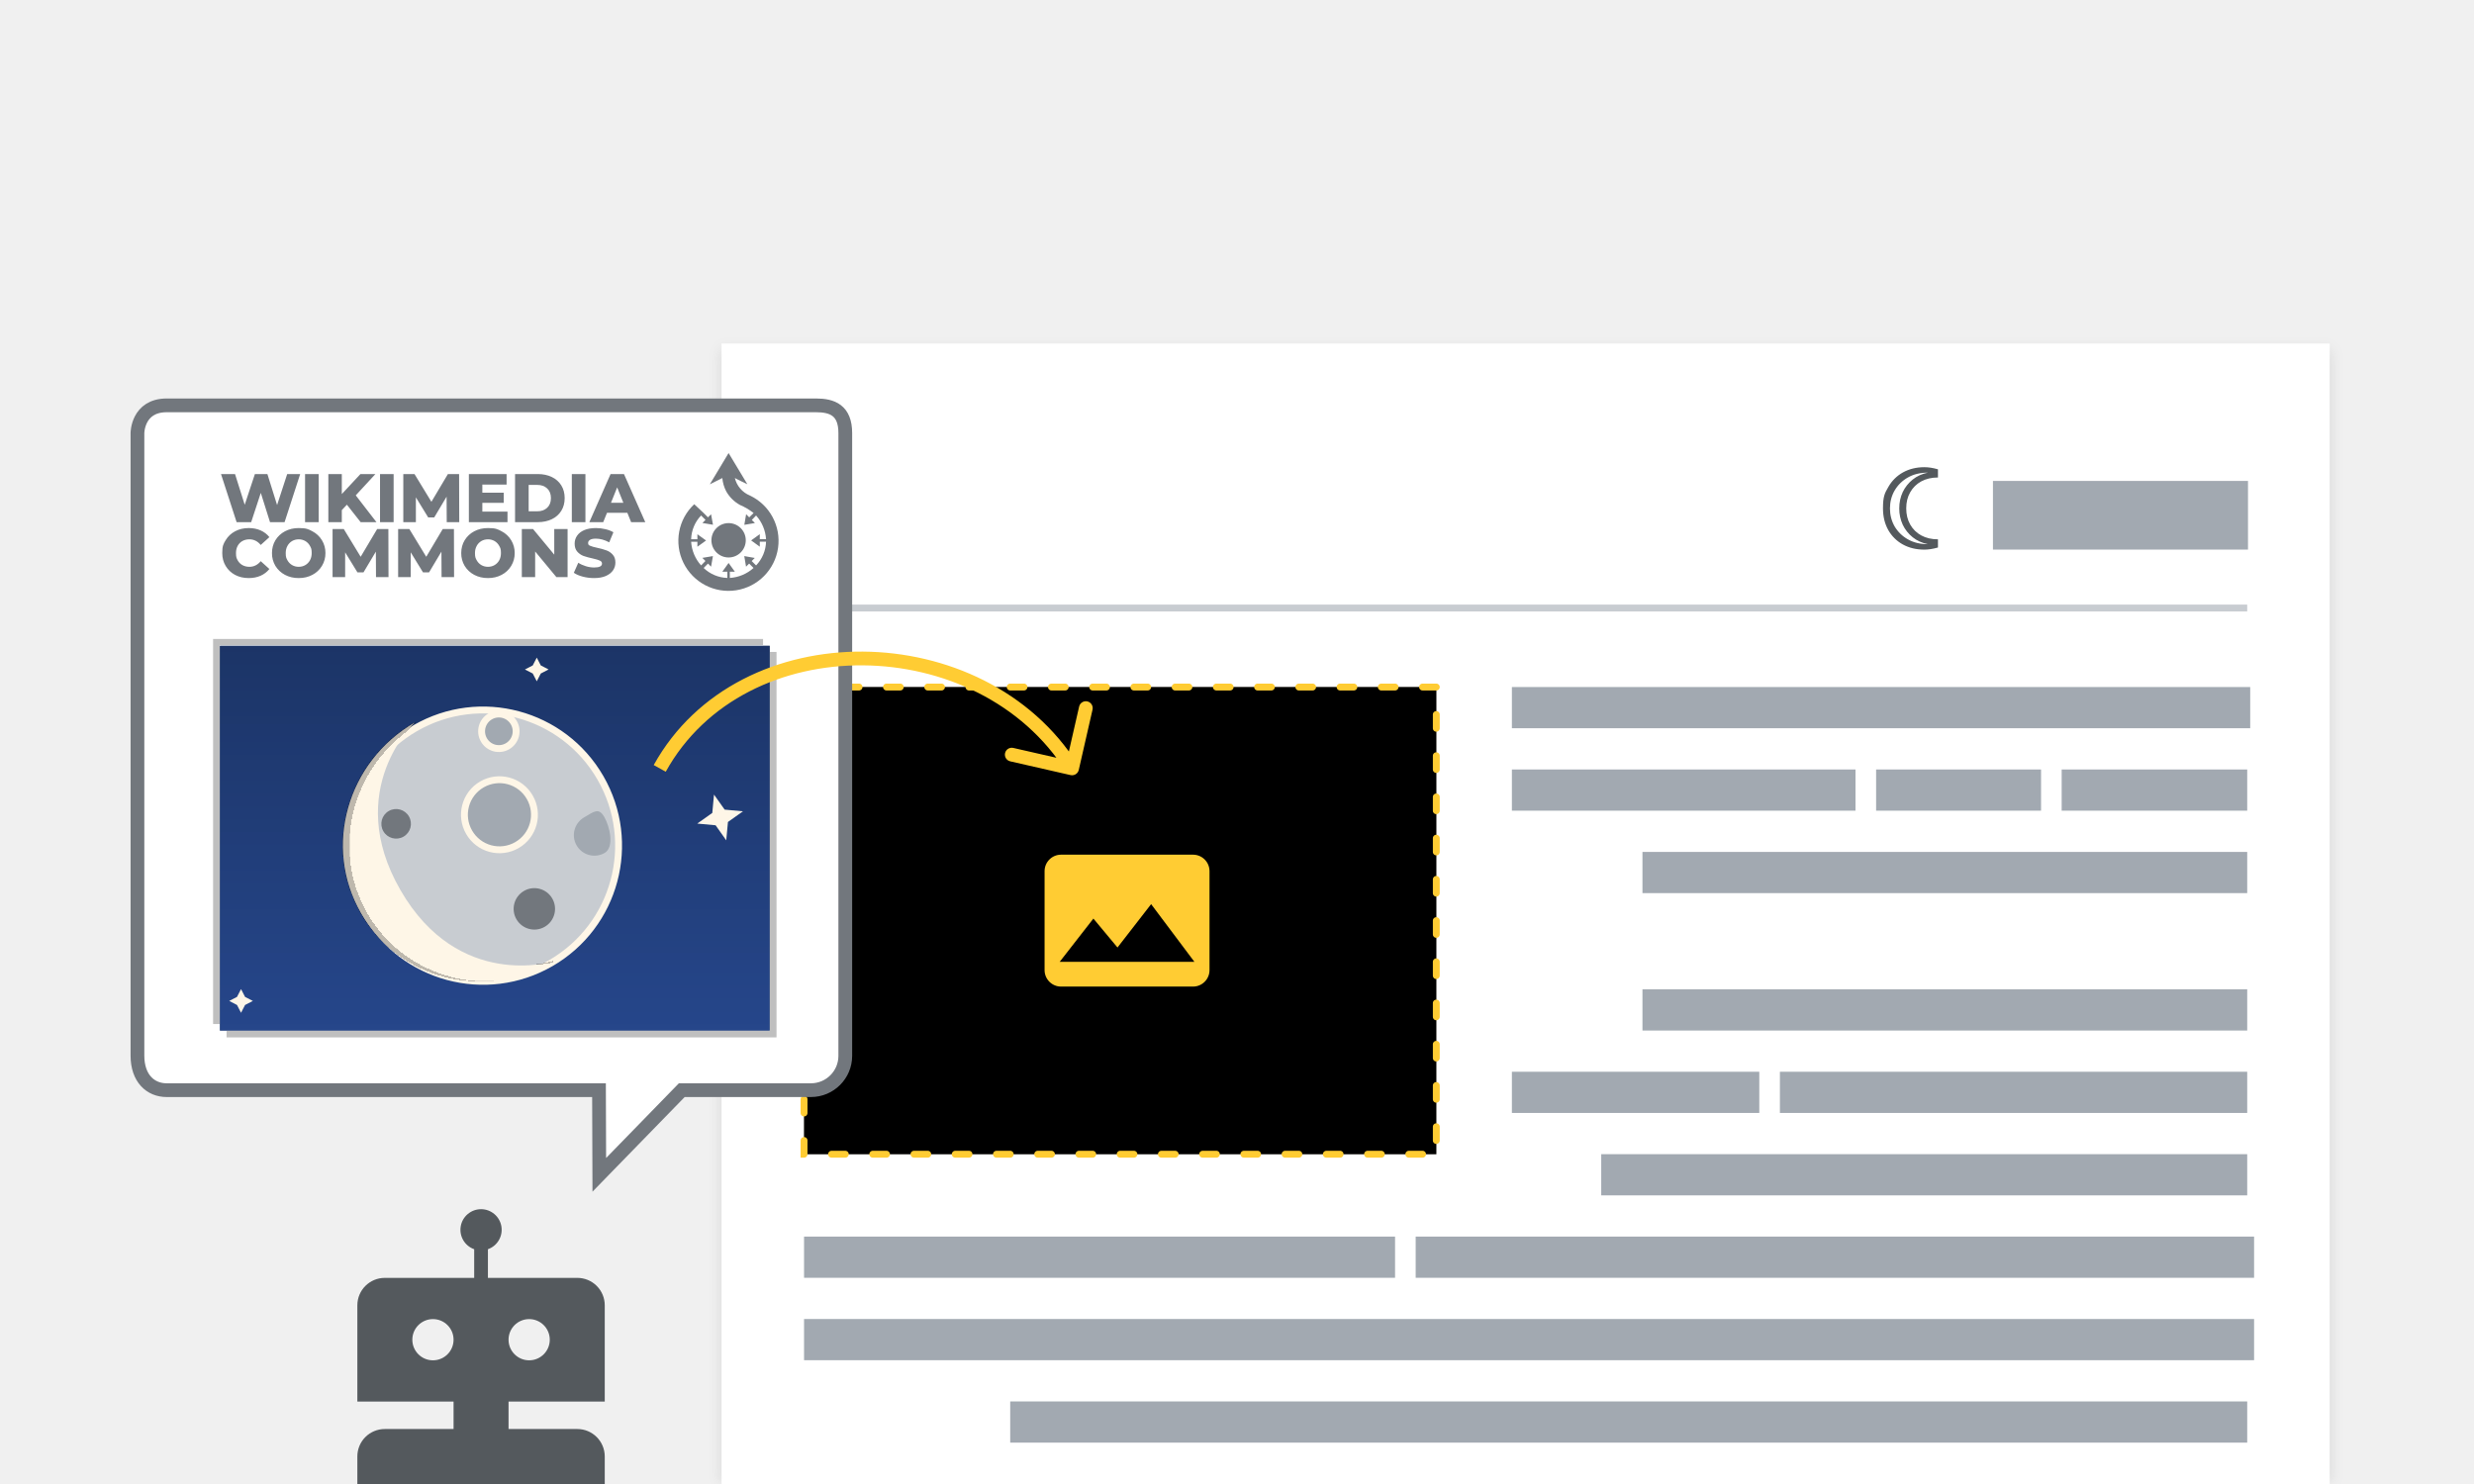
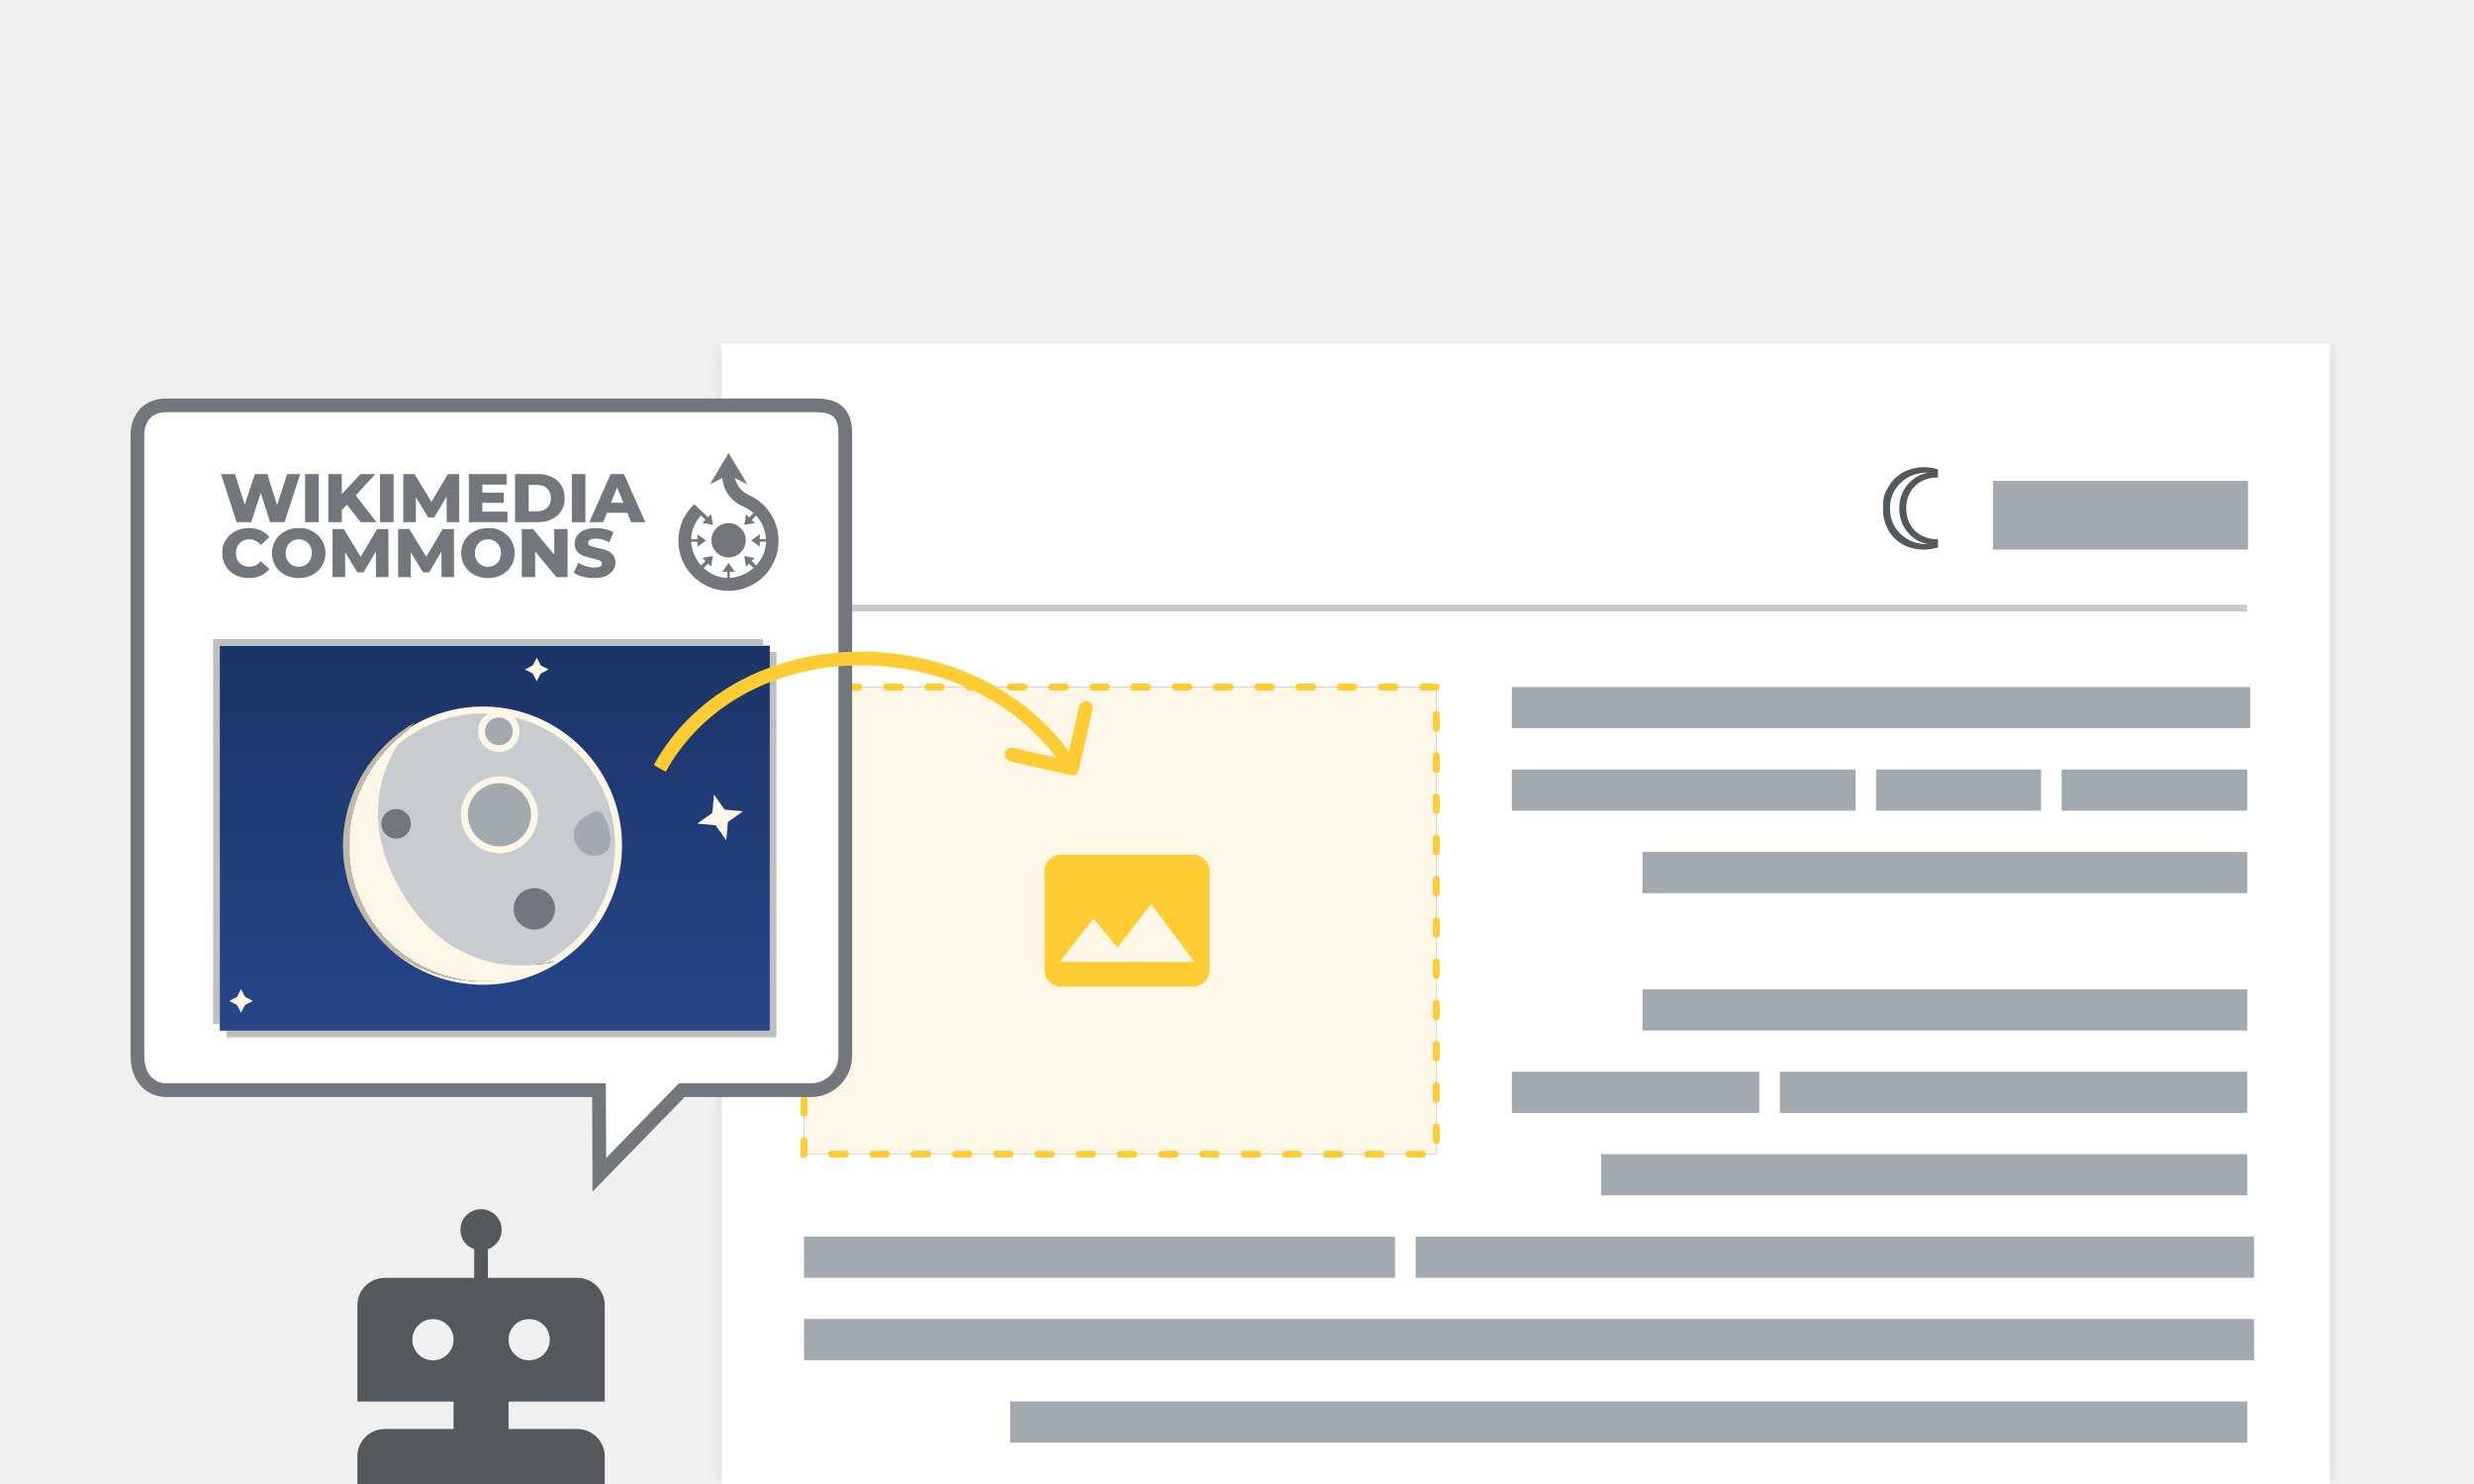
- <svg xmlns="http://www.w3.org/2000/svg" width="360" height="216" viewBox="0 0 360 216">
+ <svg xmlns="http://www.w3.org/2000/svg" width="360" height="216" fill="none" viewBox="0 0 360 216">
  <g clip-path="url(#clip0_4167_71057)">
    <g filter="url(#filter0_d_4167_71057)">
      <path fill="#fff" d="M105 50h234v168H105z" />
    </g>
    <path fill="#a2a9b1" d="M233 167.993h94v5.996h-94zm-116 11.996h86v5.996h-86zm0 11.996h211v5.996H117zm30 11.997h180v5.996H147zm59-23.993h122v5.996H206zm53-23.993h68v5.996h-68zm-39 0h36v5.996h-36zM239 144h88v5.996h-88zm0-20h88v5.996h-88zm61-12h27v5.996h-27zm-27 0h24v5.996h-24zm-53 0h50v5.996h-50zm0-12h107.437v5.996H220z" />
    <path fill="#c8ccd1" d="M117 88h210v1H117z" />
    <path fill="#54595d" d="M280.021 80q-1.776 0-3.146-.759a5.44 5.44 0 0 1-2.114-2.103q-.76-1.362-.761-3.138c-.001-1.776.259-2.224.778-3.12a5.53 5.53 0 0 1 2.131-2.121q1.37-.759 3.112-.759.914 0 1.979.31v1.19q-1.387 0-2.436.569a4.06 4.06 0 0 0-1.606 1.586q-.576 1-.575 2.345 0 1.328.575 2.345a4.06 4.06 0 0 0 1.606 1.586q1.05.57 2.436.569v1.19q-1.082.31-1.979.31m.508-.793q-1.269-.258-2.199-1a5.2 5.2 0 0 1-1.455-1.828 5.6 5.6 0 0 1-.507-2.379q0-1.293.507-2.38a5.2 5.2 0 0 1 1.455-1.827q.93-.742 2.199-1-1.675 0-2.91.707a5.15 5.15 0 0 0-1.928 1.897q-.676 1.172-.676 2.603t.676 2.62a5.2 5.2 0 0 0 1.928 1.88q1.235.707 2.91.707" />
    <path fill="#a2a9b1" d="M290 70h37.114v9.994H290z" />
    <path fill="url(#paint0_linear_4167_71057)" d="M117 100h92v68h-92z" />
    <path fill="#fef6e7" d="M117 100h92v68h-92z" />
    <path stroke="#fc3" stroke-dasharray="2 4" stroke-linecap="round" d="M117 100h92v68h-92z" />
    <path fill="#fc3" fill-rule="evenodd" d="M173.6 124.4h-19.2a2.4 2.4 0 0 0-2.4 2.4v14.4a2.4 2.4 0 0 0 2.4 2.4h19.2a2.4 2.4 0 0 0 2.4-2.4v-14.4a2.4 2.4 0 0 0-2.4-2.4M154.196 140l4.908-6.3 3.504 4.212 4.896-6.312 6.3 8.4z" clip-rule="evenodd" />
    <path fill="#fff" stroke="#72777d" stroke-width="2" d="M20 153.638v-90.6S20 59 24.261 59h94.478c2.353 0 4.261.703 4.261 4.038v90.639a5 5 0 0 1-5 5H99.206l-12 12.323-.043-12.323H24.261c-2.353 0-4.261-1.704-4.261-5.039z" />
    <path fill="#54595d" fill-rule="evenodd" d="M69 185.998H55.99a3.994 3.994 0 0 0-3.99 3.994v14.006h14v4H55.99a3.985 3.985 0 0 0-3.99 4v4h36v-4c0-2.21-1.786-4-3.99-4H74v-4h14v-14.006a3.99 3.99 0 0 0-3.99-3.994H71v-4.17a3 3 0 1 0-2 0zm8 12a3 3 0 1 1 0-6 3 3 0 0 1 0 6m-14 0a3 3 0 1 1 0-6 3 3 0 0 1 0 6" clip-rule="evenodd" />
    <g filter="url(#filter1_dd_4167_71057)">
      <path fill="url(#paint1_linear_4167_71057)" d="M32 94h80v56H32z" />
      <path fill="#2a4b8d" d="M32 94h80v56H32z" style="mix-blend-mode:overlay" />
      <path fill="#fef6e7" d="m108.113 118.09-2.187 1.55-.248 2.67-1.548-2.188-2.668-.248 2.187-1.551.247-2.67 1.549 2.189zM78.107 95.72l.587 1.135 1.134.588-1.134.587-.587 1.136-.587-1.136-1.134-.587 1.134-.588zm-43.033 48.246.587 1.136 1.134.587-1.135.587-.586 1.136-.587-1.136-1.135-.587 1.135-.587z" />
      <path fill="#c8ccd1" stroke="#fef6e7" d="M87.368 113.215c5.448 9.445 2.215 21.521-7.22 26.974s-21.498 2.217-26.945-7.228-2.215-21.521 7.22-26.973c9.434-5.453 21.498-2.217 26.945 7.227z" />
      <g filter="url(#filter2_i_4167_71057)">
        <path fill="#fef6e7" d="M58.274 129.563c8.451 14.654 22.165 10.391 22.165 10.391-9.875 5.707-22.373 2.543-27.916-7.067s-2.03-22.027 7.844-27.734c0 0-10.544 9.757-2.093 24.41" />
      </g>
      <ellipse fill="#72777d" rx="3.013" ry="3.015" transform="rotate(-30.025 285.514 -78.822)skewX(-.051)" />
      <path fill="#a2a9b1" d="M87.933 118.914c.824 1.43 1.482 4.407.053 5.232a2.984 2.984 0 0 1-4.08-1.094A2.99 2.99 0 0 1 85 118.968c1.428-.825 2.108-1.484 2.933-.054" />
      <ellipse fill="#72777d" rx="2.152" ry="2.153" transform="rotate(-30.025 252.383 -47.516)skewX(-.051)" />
      <path fill="#a2a9b1" stroke="#fef6e7" d="M77.088 116.039a5.1 5.1 0 0 1-1.865 6.966 5.09 5.09 0 0 1-6.959-1.867 5.1 5.1 0 0 1 1.865-6.966 5.09 5.09 0 0 1 6.959 1.867zm-2.321-10.853a2.516 2.516 0 0 1-.92 3.435 2.51 2.51 0 0 1-3.431-.92 2.516 2.516 0 0 1 .92-3.436 2.51 2.51 0 0 1 3.431.921z" />
    </g>
    <path fill="#fc3" d="M155.777 112.816a1 1 0 0 0 1.198-.753l2.003-8.774a1 1 0 0 0-1.95-.445l-1.78 7.799-7.8-1.78a1 1 0 0 0-.445 1.95zm-58.902-.49c5.784-10.439 17.098-15.563 28.668-15.484 11.574.079 23.224 5.366 29.61 15.531l1.694-1.064c-6.814-10.845-19.164-16.385-31.29-16.467-12.13-.083-24.216 5.297-30.432 16.514z" />
    <path fill="#72777d" d="m43.68 69-2.27 7h-2.12l-1.34-4.26-1.4 4.26h-2.12l-2.27-7h2.04l1.41 4.47L37.09 69h1.82l1.41 4.51L41.79 69zm.71 0h1.98v7h-1.98zm6.088 4.46-.74.79V76h-1.96v-7h1.96v2.91l2.71-2.91h2.18l-2.86 3.1 3.01 3.9h-2.3zm4.82-4.46h1.98v7h-1.98zm9.708 7-.02-3.71-1.8 3.02h-.88l-1.79-2.92V76h-1.83v-7h1.63l2.46 4.04 2.4-4.04h1.63l.02 7zm8.841-1.53V76h-5.62v-7h5.49v1.53h-3.53v1.18h3.11v1.48h-3.11v1.28zm1.1-5.47h3.31q1.149 0 2.04.43a3.24 3.24 0 0 1 1.38 1.22q.49.79.49 1.85t-.49 1.85a3.24 3.24 0 0 1-1.38 1.22q-.891.43-2.04.43h-3.31zm3.23 5.42q.9 0 1.44-.51.55-.51.55-1.41t-.55-1.41q-.54-.51-1.44-.51h-1.25v3.84zm5.03-5.42h1.98v7h-1.98zm8.08 5.64h-2.96l-.55 1.36h-2.02l3.09-7h1.95l3.1 7h-2.06zm-.58-1.46-.9-2.24-.9 2.24zM36.19 84.14q-1.1 0-1.98-.46a3.5 3.5 0 0 1-1.37-1.3q-.5-.83-.5-1.88c0-1.05.167-1.327.5-1.88a3.45 3.45 0 0 1 1.37-1.29q.88-.47 1.98-.47.96 0 1.73.34t1.28.98l-1.26 1.14q-.68-.82-1.65-.82-.57 0-1.02.25a1.77 1.77 0 0 0-.69.71q-.24.45-.24 1.04c0 .59.08.743.24 1.05q.25.45.69.7.45.25 1.02.25.97 0 1.65-.82l1.26 1.14q-.51.64-1.28.98t-1.73.34m7.276 0q-1.11 0-2-.47a3.6 3.6 0 0 1-1.39-1.3 3.55 3.55 0 0 1-.5-1.87q0-1.04.5-1.87.51-.83 1.39-1.3.89-.47 2-.47c1.11 0 1.404.157 1.99.47a3.5 3.5 0 0 1 1.39 1.3 3.5 3.5 0 0 1 .51 1.87 3.5 3.5 0 0 1-.51 1.87 3.5 3.5 0 0 1-1.39 1.3q-.88.47-1.99.47m0-1.64q.531 0 .96-.25.43-.25.68-.7.25-.46.25-1.05c0-.59-.083-.74-.25-1.04a1.8 1.8 0 0 0-.68-.71 1.9 1.9 0 0 0-.96-.25q-.53 0-.96.25a1.8 1.8 0 0 0-.68.71q-.25.45-.25 1.04c0 .59.084.743.25 1.05q.25.45.68.7t.96.25M54.713 84l-.02-3.71-1.8 3.02h-.88l-1.79-2.92V84h-1.83v-7h1.63l2.46 4.04 2.4-4.04h1.63l.02 7zm9.541 0-.02-3.71-1.8 3.02h-.88l-1.79-2.92V84h-1.83v-7h1.63l2.46 4.04 2.4-4.04h1.63l.02 7zm6.751.14q-1.11 0-2-.47a3.6 3.6 0 0 1-1.39-1.3 3.55 3.55 0 0 1-.5-1.87q0-1.04.5-1.87.51-.83 1.39-1.3.89-.47 2-.47c1.11 0 1.404.157 1.99.47a3.5 3.5 0 0 1 1.39 1.3 3.5 3.5 0 0 1 .51 1.87 3.5 3.5 0 0 1-.51 1.87 3.5 3.5 0 0 1-1.39 1.3q-.88.47-1.99.47m0-1.64q.531 0 .96-.25.43-.25.68-.7.25-.46.25-1.05c0-.59-.083-.74-.25-1.04a1.8 1.8 0 0 0-.68-.71 1.9 1.9 0 0 0-.96-.25q-.53 0-.96.25a1.8 1.8 0 0 0-.68.71q-.25.45-.25 1.04c0 .59.084.743.25 1.05q.25.45.68.7t.96.25M82.592 77v7h-1.63l-3.09-3.73V84h-1.94v-7h1.63l3.09 3.73V77zm3.857 7.14q-.85 0-1.65-.21t-1.3-.56l.65-1.46q.47.31 1.09.5t1.22.19q1.14 0 1.14-.57 0-.3-.33-.44-.32-.15-1.04-.31a11 11 0 0 1-1.32-.36 2.26 2.26 0 0 1-.91-.63q-.38-.43-.38-1.16 0-.64.35-1.15.35-.52 1.04-.82.7-.3 1.71-.3.69 0 1.36.16.67.15 1.18.45l-.61 1.47q-1-.54-1.94-.54-.59 0-.86.18-.27.17-.27.45c0 .28.107.327.32.42q.32.14 1.03.29a9 9 0 0 1 1.32.37q.53.19.91.62.39.42.39 1.15 0 .63-.35 1.14t-1.05.82q-.7.3-1.7.3" />
    <path fill="#72777d" fill-rule="evenodd" d="M106.93 69.57a3.68 3.68 0 0 0 2.18 2.55 7.29 7.29 0 1 1-8.09 1.27l1.36 1.27.64.64.45-.45.28 1.53-1.54-.26.45-.45-.64-.64a5.2 5.2 0 0 0-1.45 3.46h.91v-.73l1.26.91-1.26.91v-.73h-.91a5.7 5.7 0 0 0 1.45 3.45l.63-.65-.45-.45 1.54-.26-.27 1.54-.45-.45-.63.64a5.2 5.2 0 0 0 3.45 1.45v-.91h-.73l.91-1.27.91 1.27h-.73v.91a5.7 5.7 0 0 0 3.45-1.45l-.64-.64-.45.45-.26-1.54 1.53.27-.45.45.64.64a5.2 5.2 0 0 0 1.45-3.46h-.91v.73l-1.26-.91 1.26-.91v.73h.91a5.7 5.7 0 0 0-1.45-3.45l-.62.65.45.45-1.54.26.26-1.54.45.45.64-.63a9 9 0 0 0-2-1.18 5.13 5.13 0 0 1-2-2 5.1 5.1 0 0 1-.55-1.91l-1.82.91 2.73-4.55 2.73 4.54s-1.73-.82-1.82-.91m-.91 11.57a2.5 2.5 0 1 0 0-5 2.5 2.5 0 0 0 0 5" clip-rule="evenodd" />
  </g>
  <defs>
    <filter id="filter0_d_4167_71057" width="238" height="172" x="103" y="49" color-interpolation-filters="sRGB" filterUnits="userSpaceOnUse">
      <feFlood flood-opacity="0" result="BackgroundImageFix" />
      <feColorMatrix in="SourceAlpha" result="hardAlpha" values="0 0 0 0 0 0 0 0 0 0 0 0 0 0 0 0 0 0 127 0" />
      <feOffset dy="1" />
      <feGaussianBlur stdDeviation="1" />
      <feColorMatrix values="0 0 0 0 0 0 0 0 0 0 0 0 0 0 0 0 0 0 0.1 0" />
      <feBlend in2="BackgroundImageFix" result="effect1_dropShadow_4167_71057" />
      <feBlend in="SourceGraphic" in2="effect1_dropShadow_4167_71057" result="shape" />
    </filter>
    <filter id="filter1_dd_4167_71057" width="82" height="58" x="31" y="93" color-interpolation-filters="sRGB" filterUnits="userSpaceOnUse">
      <feFlood flood-opacity="0" result="BackgroundImageFix" />
      <feColorMatrix in="SourceAlpha" result="hardAlpha" values="0 0 0 0 0 0 0 0 0 0 0 0 0 0 0 0 0 0 127 0" />
      <feOffset dx="1" dy="1" />
      <feComposite in2="hardAlpha" operator="out" />
      <feColorMatrix values="0 0 0 0 0 0 0 0 0 0 0 0 0 0 0 0 0 0 0.25 0" />
      <feBlend in2="BackgroundImageFix" result="effect1_dropShadow_4167_71057" />
      <feColorMatrix in="SourceAlpha" result="hardAlpha" values="0 0 0 0 0 0 0 0 0 0 0 0 0 0 0 0 0 0 127 0" />
      <feOffset dx="-1" dy="-1" />
      <feComposite in2="hardAlpha" operator="out" />
      <feColorMatrix values="0 0 0 0 0 0 0 0 0 0 0 0 0 0 0 0 0 0 0.25 0" />
      <feBlend in2="effect1_dropShadow_4167_71057" result="effect2_dropShadow_4167_71057" />
      <feBlend in="SourceGraphic" in2="effect2_dropShadow_4167_71057" result="shape" />
    </filter>
    <filter id="filter2_i_4167_71057" width="30.543" height="37.641" x="49.895" y="105.153" color-interpolation-filters="sRGB" filterUnits="userSpaceOnUse">
      <feFlood flood-opacity="0" result="BackgroundImageFix" />
      <feBlend in="SourceGraphic" in2="BackgroundImageFix" result="shape" />
      <feColorMatrix in="SourceAlpha" result="hardAlpha" values="0 0 0 0 0 0 0 0 0 0 0 0 0 0 0 0 0 0 127 0" />
      <feOffset dx="1" />
      <feComposite in2="hardAlpha" k2="-1" k3="1" operator="arithmetic" />
      <feColorMatrix values="0 0 0 0 0 0 0 0 0 0 0 0 0 0 0 0 0 0 0.25 0" />
      <feBlend in2="shape" result="effect1_innerShadow_4167_71057" />
    </filter>
    <linearGradient id="paint0_linear_4167_71057" x1="163" x2="163" y1="100" y2="168" gradientUnits="userSpaceOnUse">
      <stop stop-color="#54595d" />
      <stop offset="1" stop-color="#72777d" />
    </linearGradient>
    <linearGradient id="paint1_linear_4167_71057" x1="67" x2="67" y1="94" y2="150" gradientUnits="userSpaceOnUse">
      <stop stop-color="#54595d" />
      <stop offset="1" stop-color="#72777d" />
    </linearGradient>
    <clipPath id="clip0_4167_71057">
      <path fill="#fff" d="M0 0h360v216H0z" />
    </clipPath>
  </defs>
</svg>
